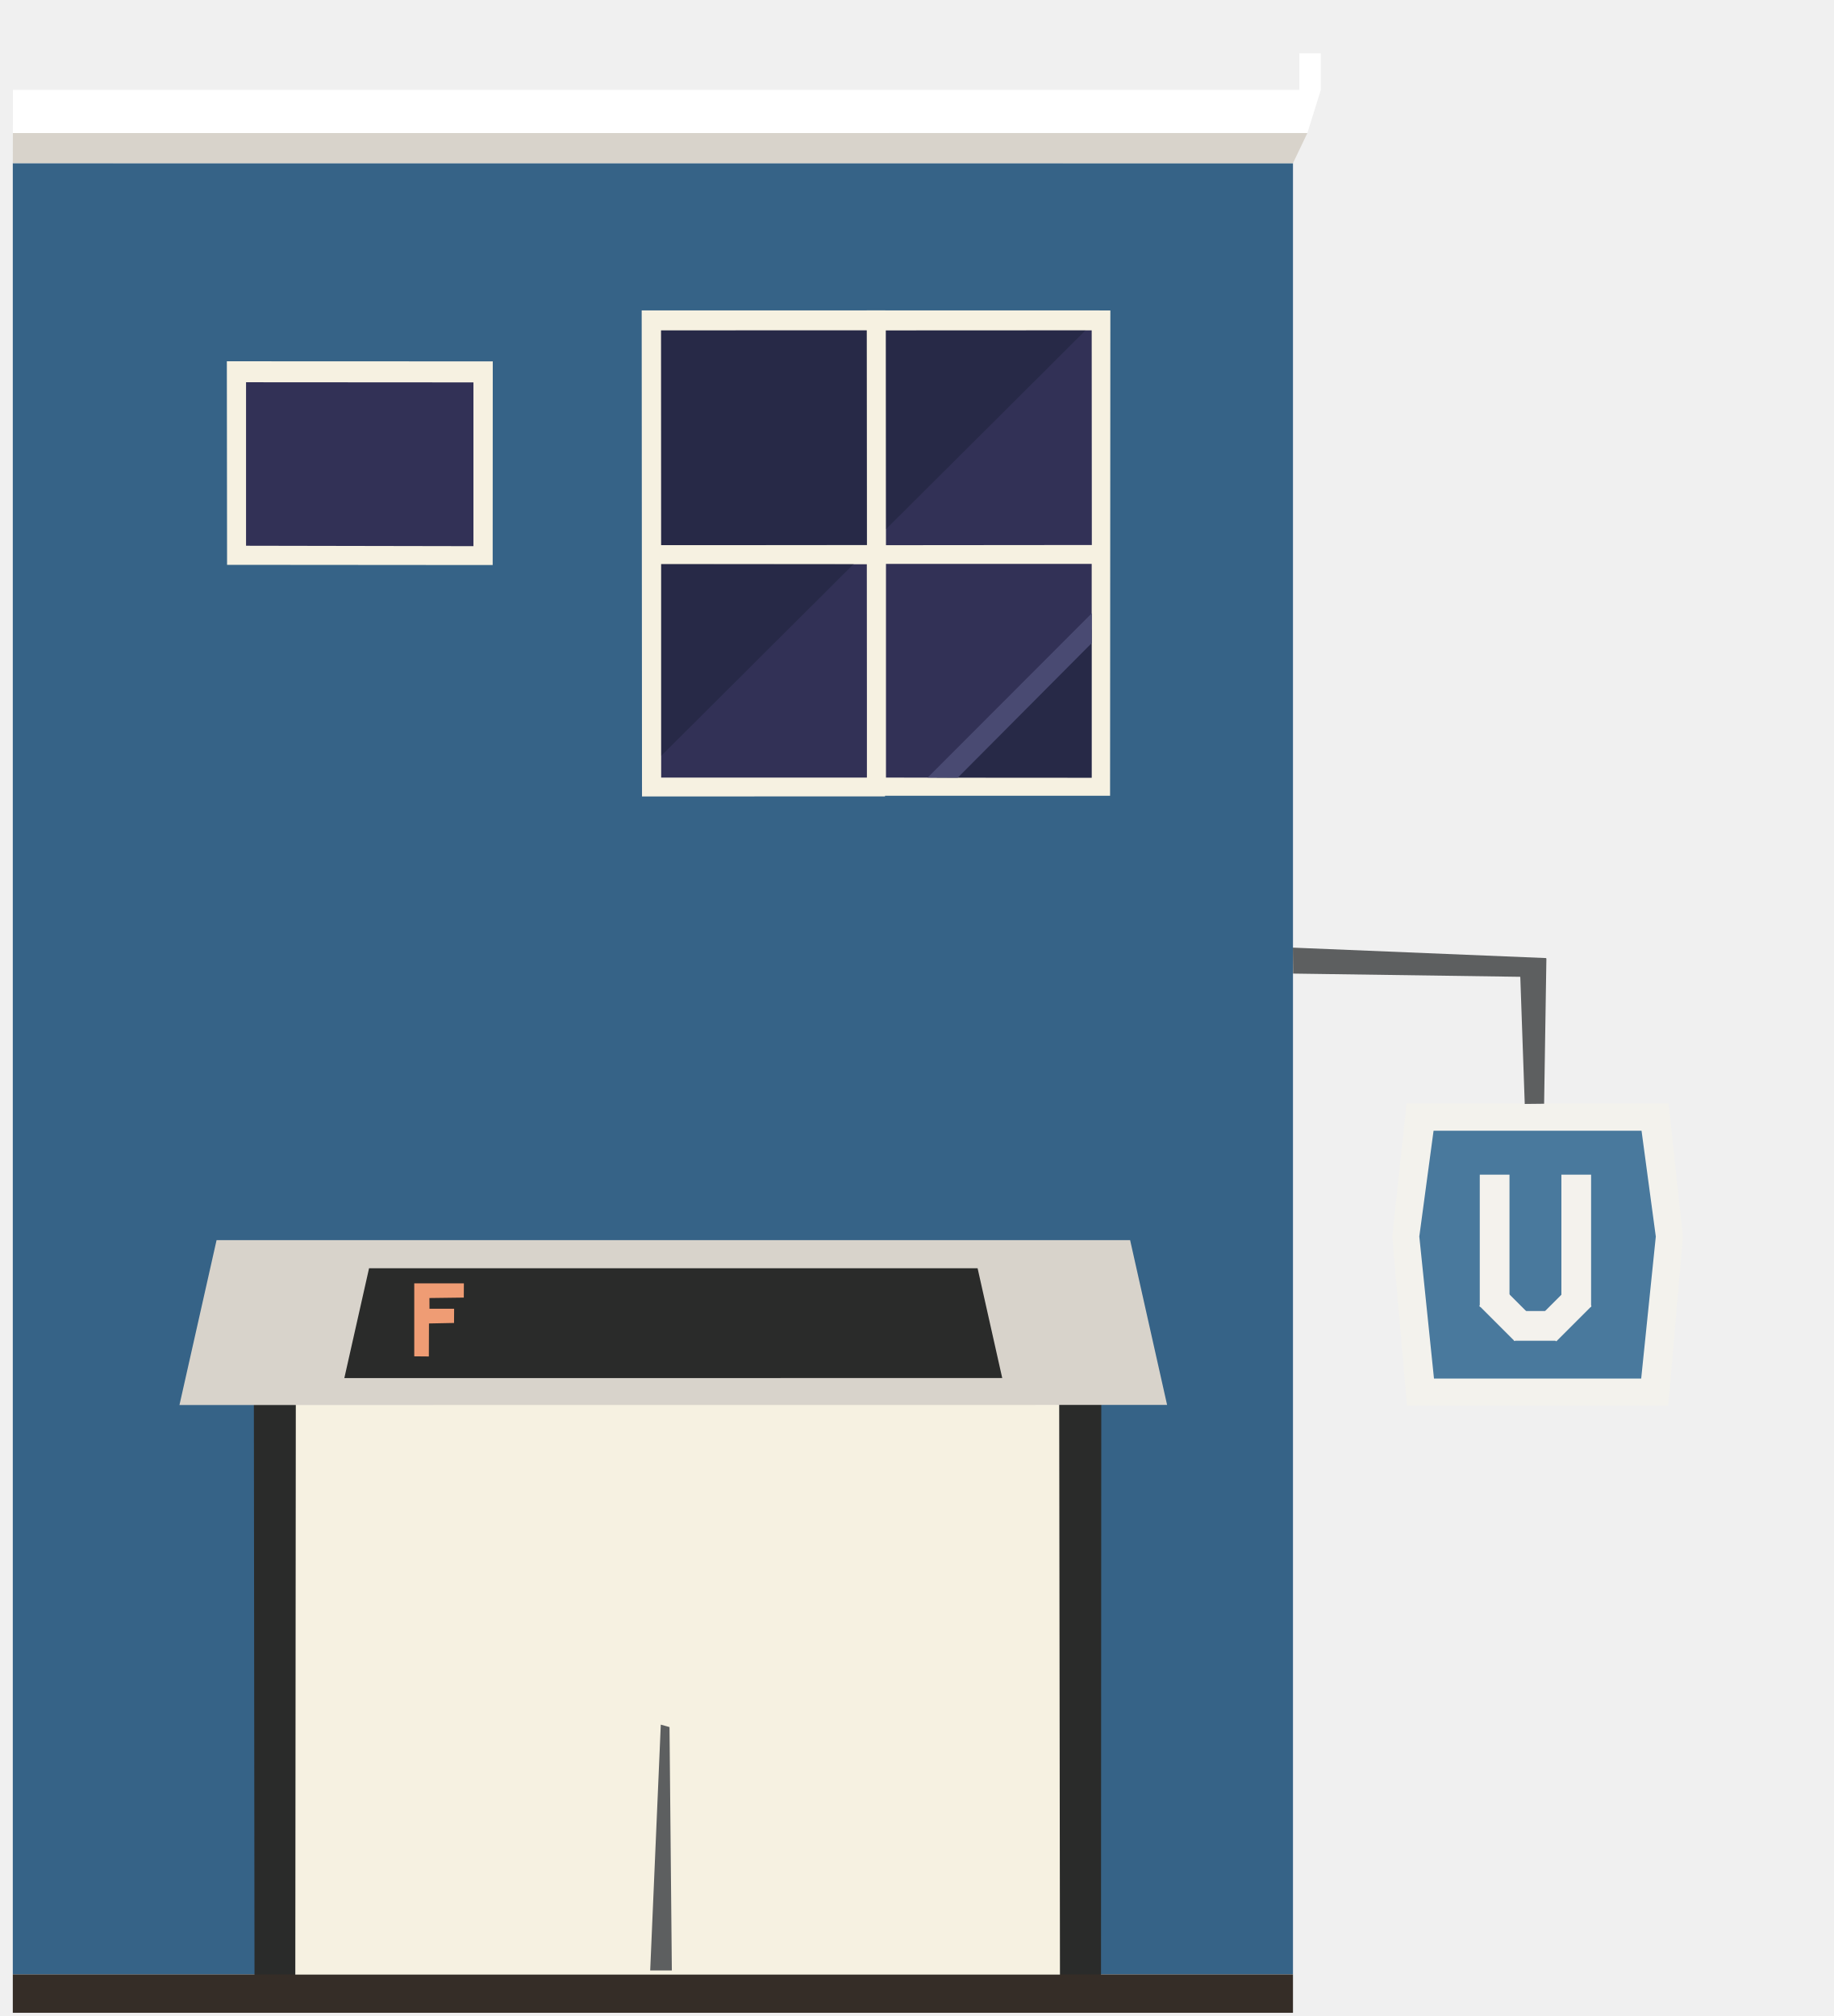
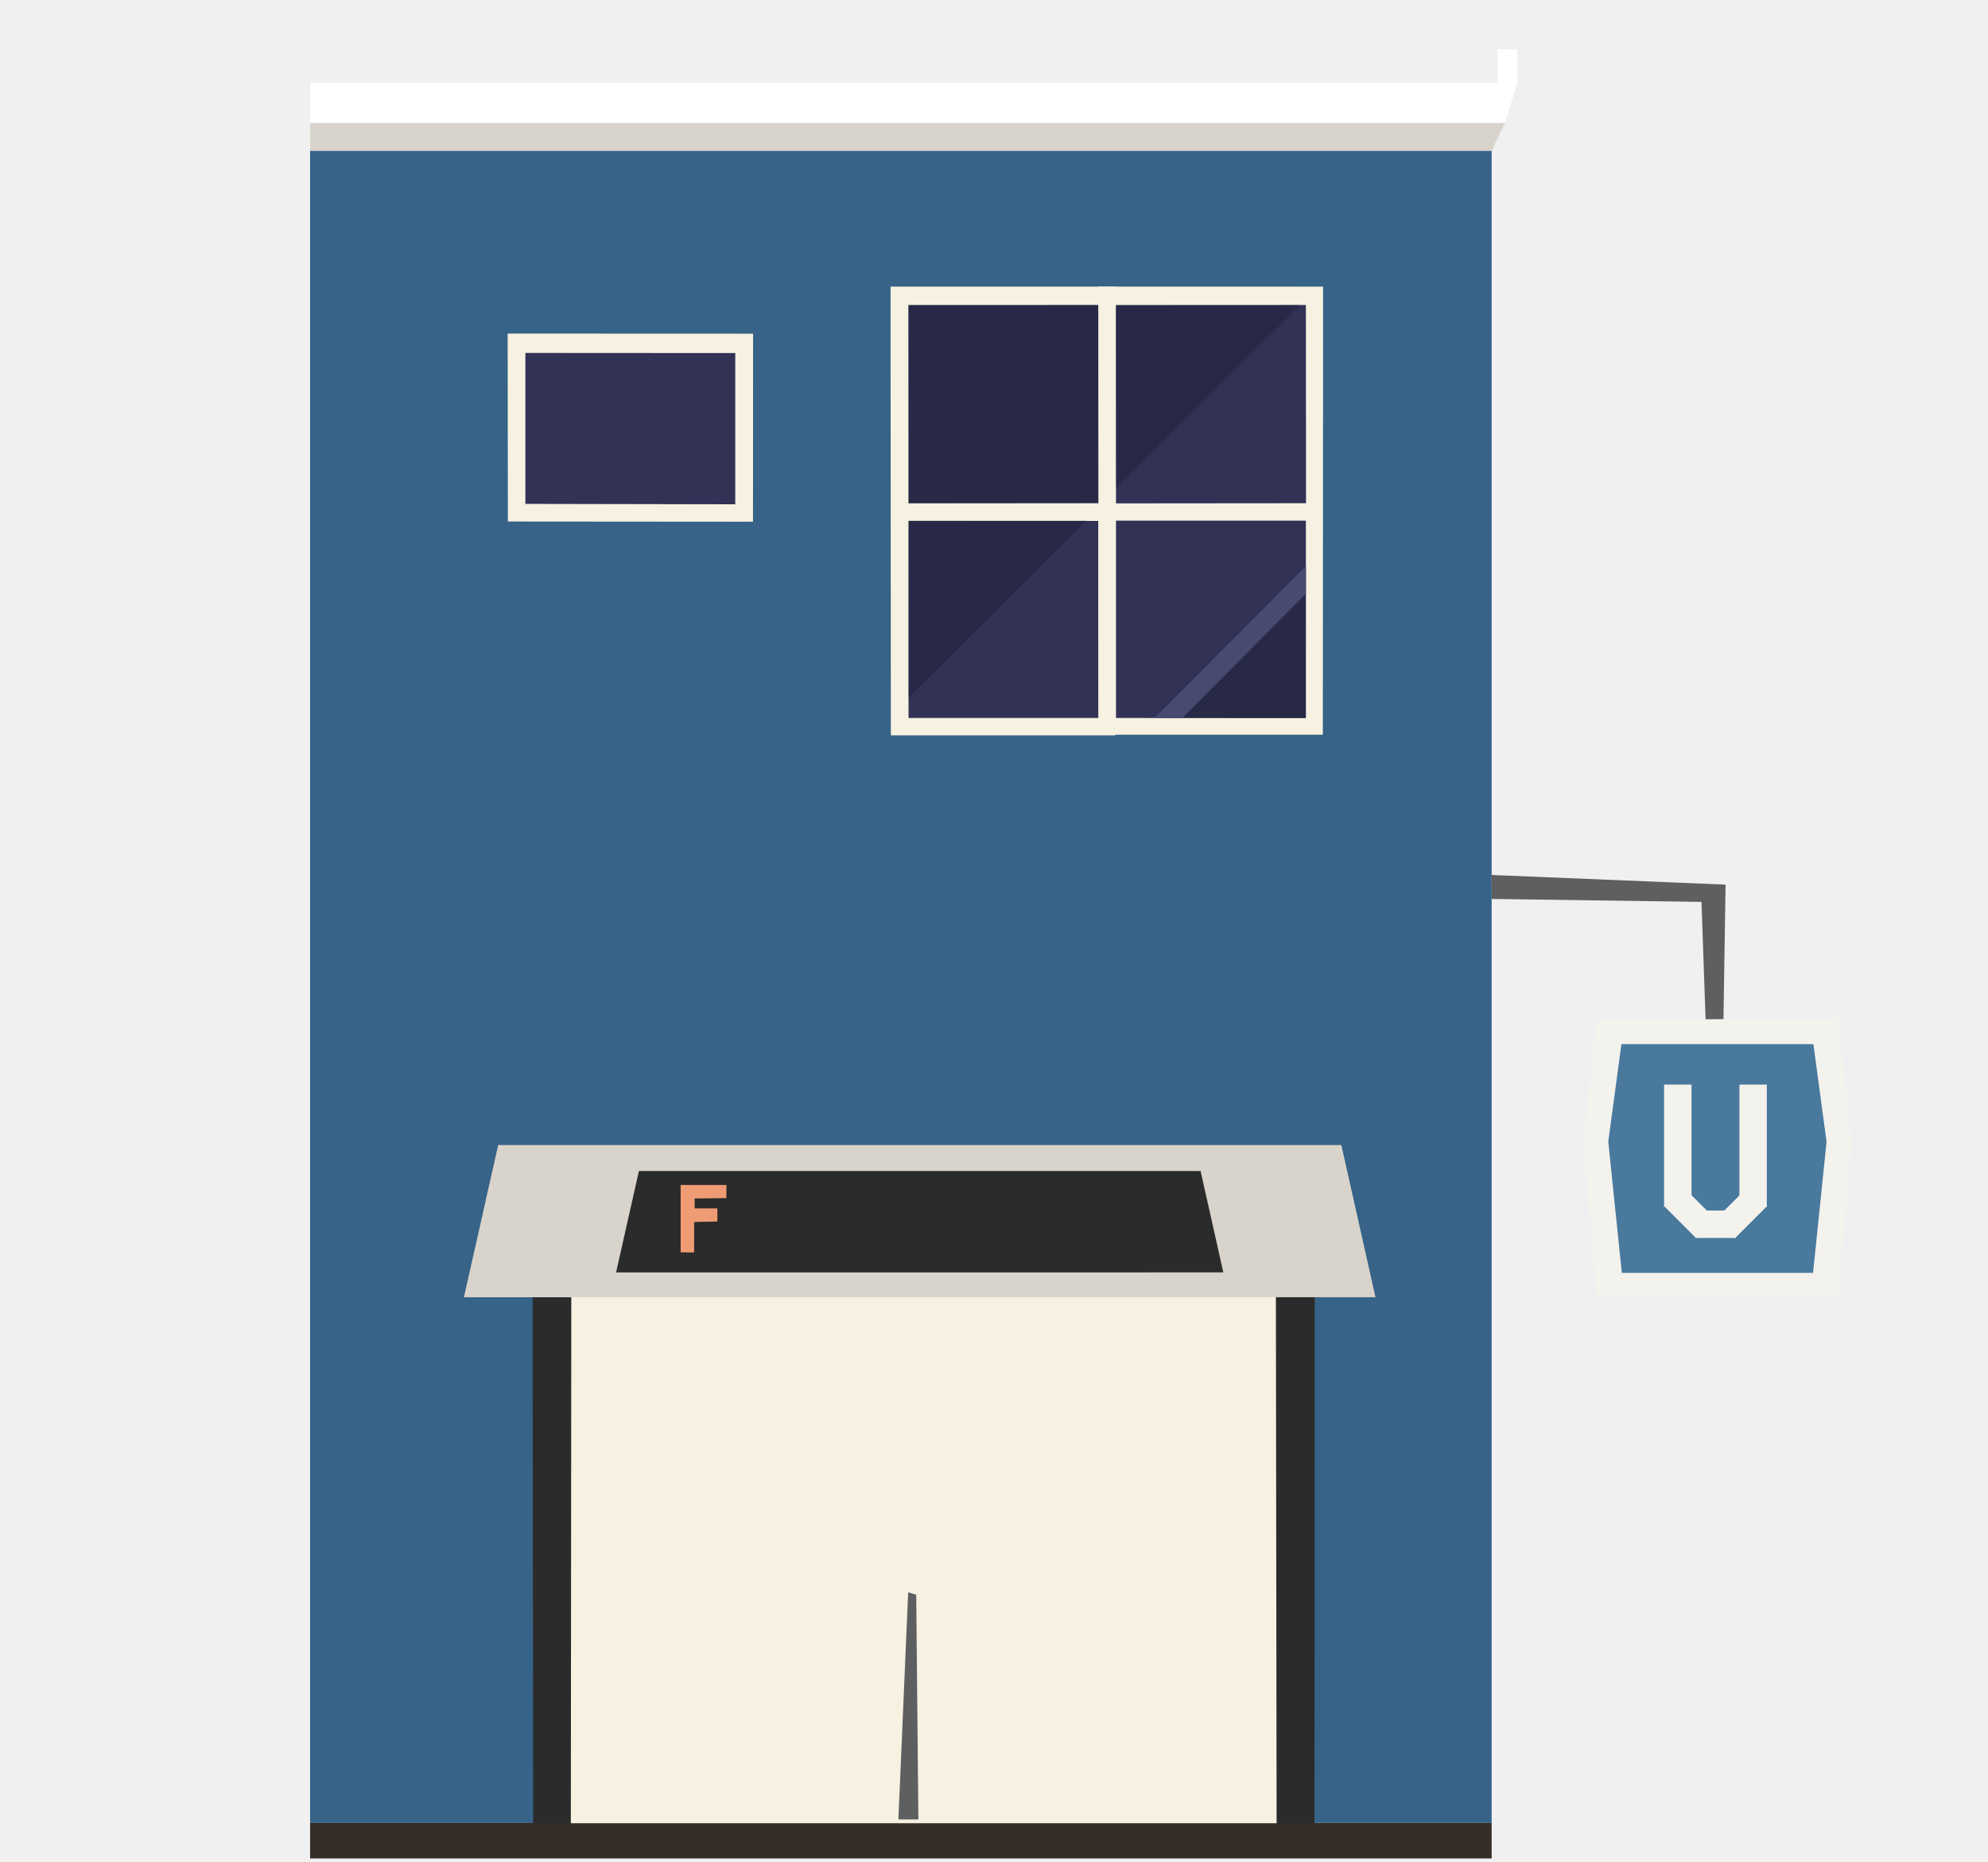
- <svg xmlns="http://www.w3.org/2000/svg" width="100%" height="100%" viewBox="0 0 573 630" version="1.1" xml:space="preserve" style="fill-rule:evenodd;clip-rule:evenodd;stroke-linejoin:round;stroke-miterlimit:2;">
-   <g id="ArtBoard1" transform="matrix(1.22484,0,0,1,4.68495,4.24748)">
+ <svg xmlns="http://www.w3.org/2000/svg" width="100%" height="100%" viewBox="0 0 673 630" version="1.1" xml:space="preserve" style="fill-rule:evenodd;clip-rule:evenodd;stroke-linejoin:round;stroke-miterlimit:2;">
+   <g id="ArtBoard1" transform="matrix(1.44106,0,0,1,5.512,4.24748)">
    <rect x="-3.825" y="-4.247" width="467" height="629" style="fill:none;" />
-     <g id="apartments-narrow-left" transform="matrix(0.816434,0,0,1,-0.559216,24.7525)">
+     <g id="apartments-narrow-left" transform="matrix(0.693932,0,0,1,69.0217,24.7525)">
      <g transform="matrix(1,-8.65475e-19,-1.50659e-18,1.74691,-1697.92,-999.726)">
        <path d="M1697.92,584.875L1697.92,908.875L2097.92,908.862L2097.92,584.875L1697.92,584.875Z" style="fill:rgb(54,99,135);fill-rule:nonzero;" />
      </g>
      <g transform="matrix(1,0,0,1,-1697.92,-320.875)">
        <path d="M1894.52,540.766L1970.45,540.75L1970.5,388.875L1894.42,388.875L1894.52,540.766Z" style="fill:rgb(246,241,225);fill-rule:nonzero;" />
      </g>
      <g transform="matrix(1,0,0,1,-1697.92,-320.875)">
        <path d="M1900.51,534.875L1964.79,534.875L1964.79,468.141L1900.51,468.084L1900.51,534.875Z" style="fill:rgb(50,49,86);fill-rule:nonzero;" />
      </g>
      <g transform="matrix(1,0,0,1,-1697.92,-320.875)">
        <path d="M1900.51,462.248L1964.83,462.191L1964.79,395.109L1900.48,395.125L1900.51,462.248Z" style="fill:rgb(50,49,86);fill-rule:nonzero;" />
      </g>
      <g transform="matrix(1,0,0,1,-1697.92,-320.875)">
        <path d="M1764.87,468.385L1847.86,468.451L1847.89,404.806L1764.8,404.774L1764.87,468.385Z" style="fill:rgb(246,241,225);fill-rule:nonzero;" />
      </g>
      <g transform="matrix(3.18708,0,0,3.17766,-5549.26,-899.788)">
        <path d="M1764.87,468.385L1847.86,468.451L1847.89,404.806L1764.8,404.774L1764.87,468.385Z" style="fill:rgb(42,43,42);fill-rule:nonzero;" />
      </g>
      <g transform="matrix(1,0,0,1,-1697.92,-320.875)">
        <path d="M1770.8,462.418L1841.85,462.551L1841.85,411.373L1770.8,411.328L1770.8,462.418Z" style="fill:rgb(50,49,86);fill-rule:nonzero;" />
      </g>
      <g transform="matrix(1,0,0,1,-1697.92,-320.875)">
        <path d="M1964.84,540.541L2040.77,540.541L2040.86,388.887L1964.74,388.875L1964.84,540.541Z" style="fill:rgb(246,241,225);fill-rule:nonzero;" />
      </g>
      <g transform="matrix(1,0,0,1,-1697.92,-320.875)">
        <path d="M1970.75,534.875L2035.03,534.917L2035.03,468.094L1970.75,468.084L1970.75,534.875Z" style="fill:rgb(50,49,86);fill-rule:nonzero;" />
      </g>
      <g transform="matrix(1,0,0,1,-1697.92,-320.875)">
        <path d="M1970.75,462.246L2035.07,462.189L2035.03,395.109L1970.71,395.141L1970.75,462.246Z" style="fill:rgb(50,49,86);fill-rule:nonzero;" />
      </g>
      <g transform="matrix(1,0,0,1,-1697.92,-320.875)">
        <rect x="1899.89" y="462.692" width="65.172" height="5.403" style="fill:rgb(246,241,225);fill-rule:nonzero;" />
      </g>
      <g transform="matrix(1,0,0,1,-1697.92,-320.875)">
        <g opacity="0.3">
          <path d="M1964.84,463.961L1900.51,528.08L1900.48,395.125L1964.8,395.125L1964.84,463.961Z" style="fill:rgb(13,24,36);fill-rule:nonzero;" />
        </g>
      </g>
      <g transform="matrix(1,0,0,1,-1697.92,-320.875)">
        <g opacity="0.3">
          <path d="M2033.09,395.125L1970.76,457.248L1970.72,395.125L2033.09,395.125Z" style="fill:rgb(13,24,36);fill-rule:nonzero;" />
        </g>
      </g>
      <g transform="matrix(1,0,0,1,-1697.92,-320.875)">
        <g opacity="0.3">
          <path d="M2035.01,534.922L2035.03,488.478L1986.55,534.916L2035.01,534.922Z" style="fill:rgb(13,24,36);fill-rule:nonzero;" />
        </g>
      </g>
      <g transform="matrix(1,0,0,1,-1697.92,-320.875)">
        <path d="M1993.18,534.906L2035.03,492.847L2035.05,483.527L1983.77,534.876L1993.18,534.906Z" style="fill:rgb(73,74,114);fill-rule:nonzero;" />
      </g>
      <g transform="matrix(1,0,0,1,-1697.92,-320.875)">
        <rect x="1897.68" y="462.244" width="68.914" height="5.844" style="fill:rgb(246,241,225);fill-rule:nonzero;" />
      </g>
      <g transform="matrix(1,0,0,1,-1697.92,-322.875)">
        <path d="M2097.92,344.875L2102.42,335.437L1697.94,335.459L1697.92,344.853L2097.92,344.875Z" style="fill:rgb(216,211,203);fill-rule:nonzero;" />
      </g>
      <g transform="matrix(1,0,0,1,-1697.92,-322.875)">
        <path d="M2102.42,335.44L2106.62,321.96L2106.62,310.563L2099.92,310.563L2099.92,321.96L1697.96,321.961L1697.94,335.46L2102.42,335.44Z" style="fill:white;fill-rule:nonzero;" />
      </g>
      <g transform="matrix(1,0,0,1,-1697.92,-320.875)">
        <path d="M1697.92,920.875L2097.92,920.875L2097.92,908.875L1697.92,908.875L1697.92,920.875Z" style="fill:rgb(53,45,39);fill-rule:nonzero;" />
      </g>
      <g id="stairs" transform="matrix(2.45597,0,0,2.45597,36.1707,-115.352)">
        <g transform="matrix(0.428068,0,0,0.428068,-782.681,-196.34)">
          <path d="M1877.96,1127.75L2105.22,1127.75L2104.99,957.1L1878.11,957.082L1877.96,1127.75Z" style="fill:rgb(246,241,225);fill-rule:nonzero;" />
        </g>
        <g transform="matrix(0.428068,0,0,0.428068,-783.109,-188.213)">
          <path d="M1855.56,890.44L1844.53,939.45L2138.06,939.423L2127.07,890.441L1855.56,890.441L1855.56,890.44Z" style="fill:rgb(216,211,203);fill-rule:nonzero;" />
        </g>
        <g transform="matrix(0.428068,0,0,0.428068,-783.109,-188.213)">
          <path d="M1900.88,898.803L1893.53,931.449L2089.06,931.431L2081.74,898.802L1900.88,898.802L1900.88,898.803Z" style="fill:rgb(42,43,42);fill-rule:nonzero;" />
        </g>
        <g transform="matrix(0.428068,0,0,0.428068,-59.5662,-98.4469)">
          <path d="M238.808,693.594L228.547,693.594L224.06,693.585L224.059,715.278L228.396,715.319L228.435,705.508L235.884,705.359L235.908,701.133L228.585,701.133L228.569,697.949L238.785,697.817L238.808,693.594Z" style="fill:rgb(239,156,116);fill-rule:nonzero;" />
        </g>
        <g transform="matrix(0.428068,0,0,0.428068,-55.8562,-62.7424)">
          <path d="M291.95,814.426L285.514,814.426L288.665,741.345L291.256,742.072L291.95,814.426Z" style="fill:rgb(93,95,96);fill-rule:nonzero;" />
        </g>
      </g>
-     </g>
-     <g id="subway-sign" transform="matrix(1.45975,0,0,1.78796,180.509,332.717)">
-       <g transform="matrix(0.500471,0,0,0.500471,-54.0483,-130.141)">
-         <path d="M355.465,278.346L432.686,278.346L434.508,321.32L428.692,372.779L356.217,372.779L343.643,321.32L355.465,278.346Z" style="fill:rgb(73,121,157);fill-rule:nonzero;" />
+       <g id="subway-sign" transform="matrix(1.78796,0,0,1.78796,221.78,307.964)">
+         <g transform="matrix(0.500471,0,0,0.500471,-54.0483,-130.141)">
+           <path d="M355.465,278.346L432.686,278.346L434.508,321.32L428.692,372.779L356.217,372.779L343.643,321.32L355.465,278.346Z" style="fill:rgb(73,121,157);fill-rule:nonzero;" />
+         </g>
+         <g transform="matrix(0.500471,0,0,0.500471,-54.0483,-130.141)">
+           <path d="M428.755,364.913L356.403,364.913L351.276,315.283L356.265,278.284L428.866,278.284L433.858,315.315L428.755,364.913ZM346.831,268.805L341.835,315.315L346.97,374.313L438.214,374.313L443.323,315.377L438.325,268.805L346.831,268.805Z" style="fill:rgb(243,242,237);fill-rule:nonzero;" />
+         </g>
+         <g transform="matrix(0.500471,0,0,0.500471,-54.0483,-130.141)">
+           <rect x="372.39" y="293.695" width="10.375" height="46.125" style="fill:rgb(244,242,237);" />
+           <rect x="400.89" y="293.695" width="10.375" height="46.125" style="fill:rgb(244,242,237);" />
+           <g transform="matrix(0.7071,-0.7071,0.7071,0.7071,-129.958,370.295)">
+             <rect x="376.879" y="333.317" width="10.257" height="17.406" style="fill:rgb(244,242,237);" />
+           </g>
+           <g transform="matrix(0.7071,0.7071,-0.7071,0.7071,359.568,-183.785)">
+             <rect x="396.504" y="333.442" width="10.257" height="17.406" style="fill:rgb(244,242,237);" />
+           </g>
+           <rect x="384.39" y="341.32" width="14.625" height="10.375" style="fill:rgb(244,242,237);" />
+         </g>
      </g>
-       <g transform="matrix(0.500471,0,0,0.500471,-54.0483,-130.141)">
-         <path d="M428.755,364.913L356.403,364.913L351.276,315.283L356.265,278.284L428.866,278.284L433.858,315.315L428.755,364.913ZM346.831,268.805L341.835,315.315L346.97,374.313L438.214,374.313L443.323,315.377L438.325,268.805L346.831,268.805Z" style="fill:rgb(243,242,237);fill-rule:nonzero;" />
+       <g transform="matrix(0.00321354,0.357586,-0.170027,0.00152799,540.456,131.149)">
+         <path d="M399.411,833.426L376.723,833.426L387.836,368.345L404.485,372.329L399.411,833.426Z" style="fill:rgb(93,95,96);fill-rule:nonzero;" />
      </g>
-       <g transform="matrix(0.500471,0,0,0.500471,-54.0483,-130.141)">
-         <rect x="372.39" y="293.695" width="10.375" height="46.125" style="fill:rgb(244,242,237);" />
-         <rect x="400.89" y="293.695" width="10.375" height="46.125" style="fill:rgb(244,242,237);" />
-         <g transform="matrix(0.7071,-0.7071,0.7071,0.7071,-129.958,370.295)">
-           <rect x="376.879" y="333.317" width="10.257" height="17.406" style="fill:rgb(244,242,237);" />
-         </g>
-         <g transform="matrix(0.7071,0.7071,-0.7071,0.7071,359.568,-183.785)">
-           <rect x="396.504" y="333.442" width="10.257" height="17.406" style="fill:rgb(244,242,237);" />
-         </g>
-         <rect x="384.39" y="341.32" width="14.625" height="10.375" style="fill:rgb(244,242,237);" />
+       <g transform="matrix(0.368494,-0.000397948,-0.000108132,-0.100129,332.094,354.094)">
+         <path d="M399.411,833.426L376.723,833.426L380.919,379.096L397.341,379.677L399.411,833.426Z" style="fill:rgb(93,95,96);fill-rule:nonzero;" />
      </g>
-     </g>
-     <g transform="matrix(0.00262364,0.357586,-0.138816,0.00152799,440.687,155.902)">
-       <path d="M399.411,833.426L376.723,833.426L387.836,368.345L404.485,372.329L399.411,833.426Z" style="fill:rgb(93,95,96);fill-rule:nonzero;" />
-     </g>
-     <g transform="matrix(0.300851,-0.000397948,-8.82828e-05,-0.100129,270.573,378.847)">
-       <path d="M399.411,833.426L376.723,833.426L380.919,379.096L397.341,379.677L399.411,833.426Z" style="fill:rgb(93,95,96);fill-rule:nonzero;" />
    </g>
  </g>
</svg>
